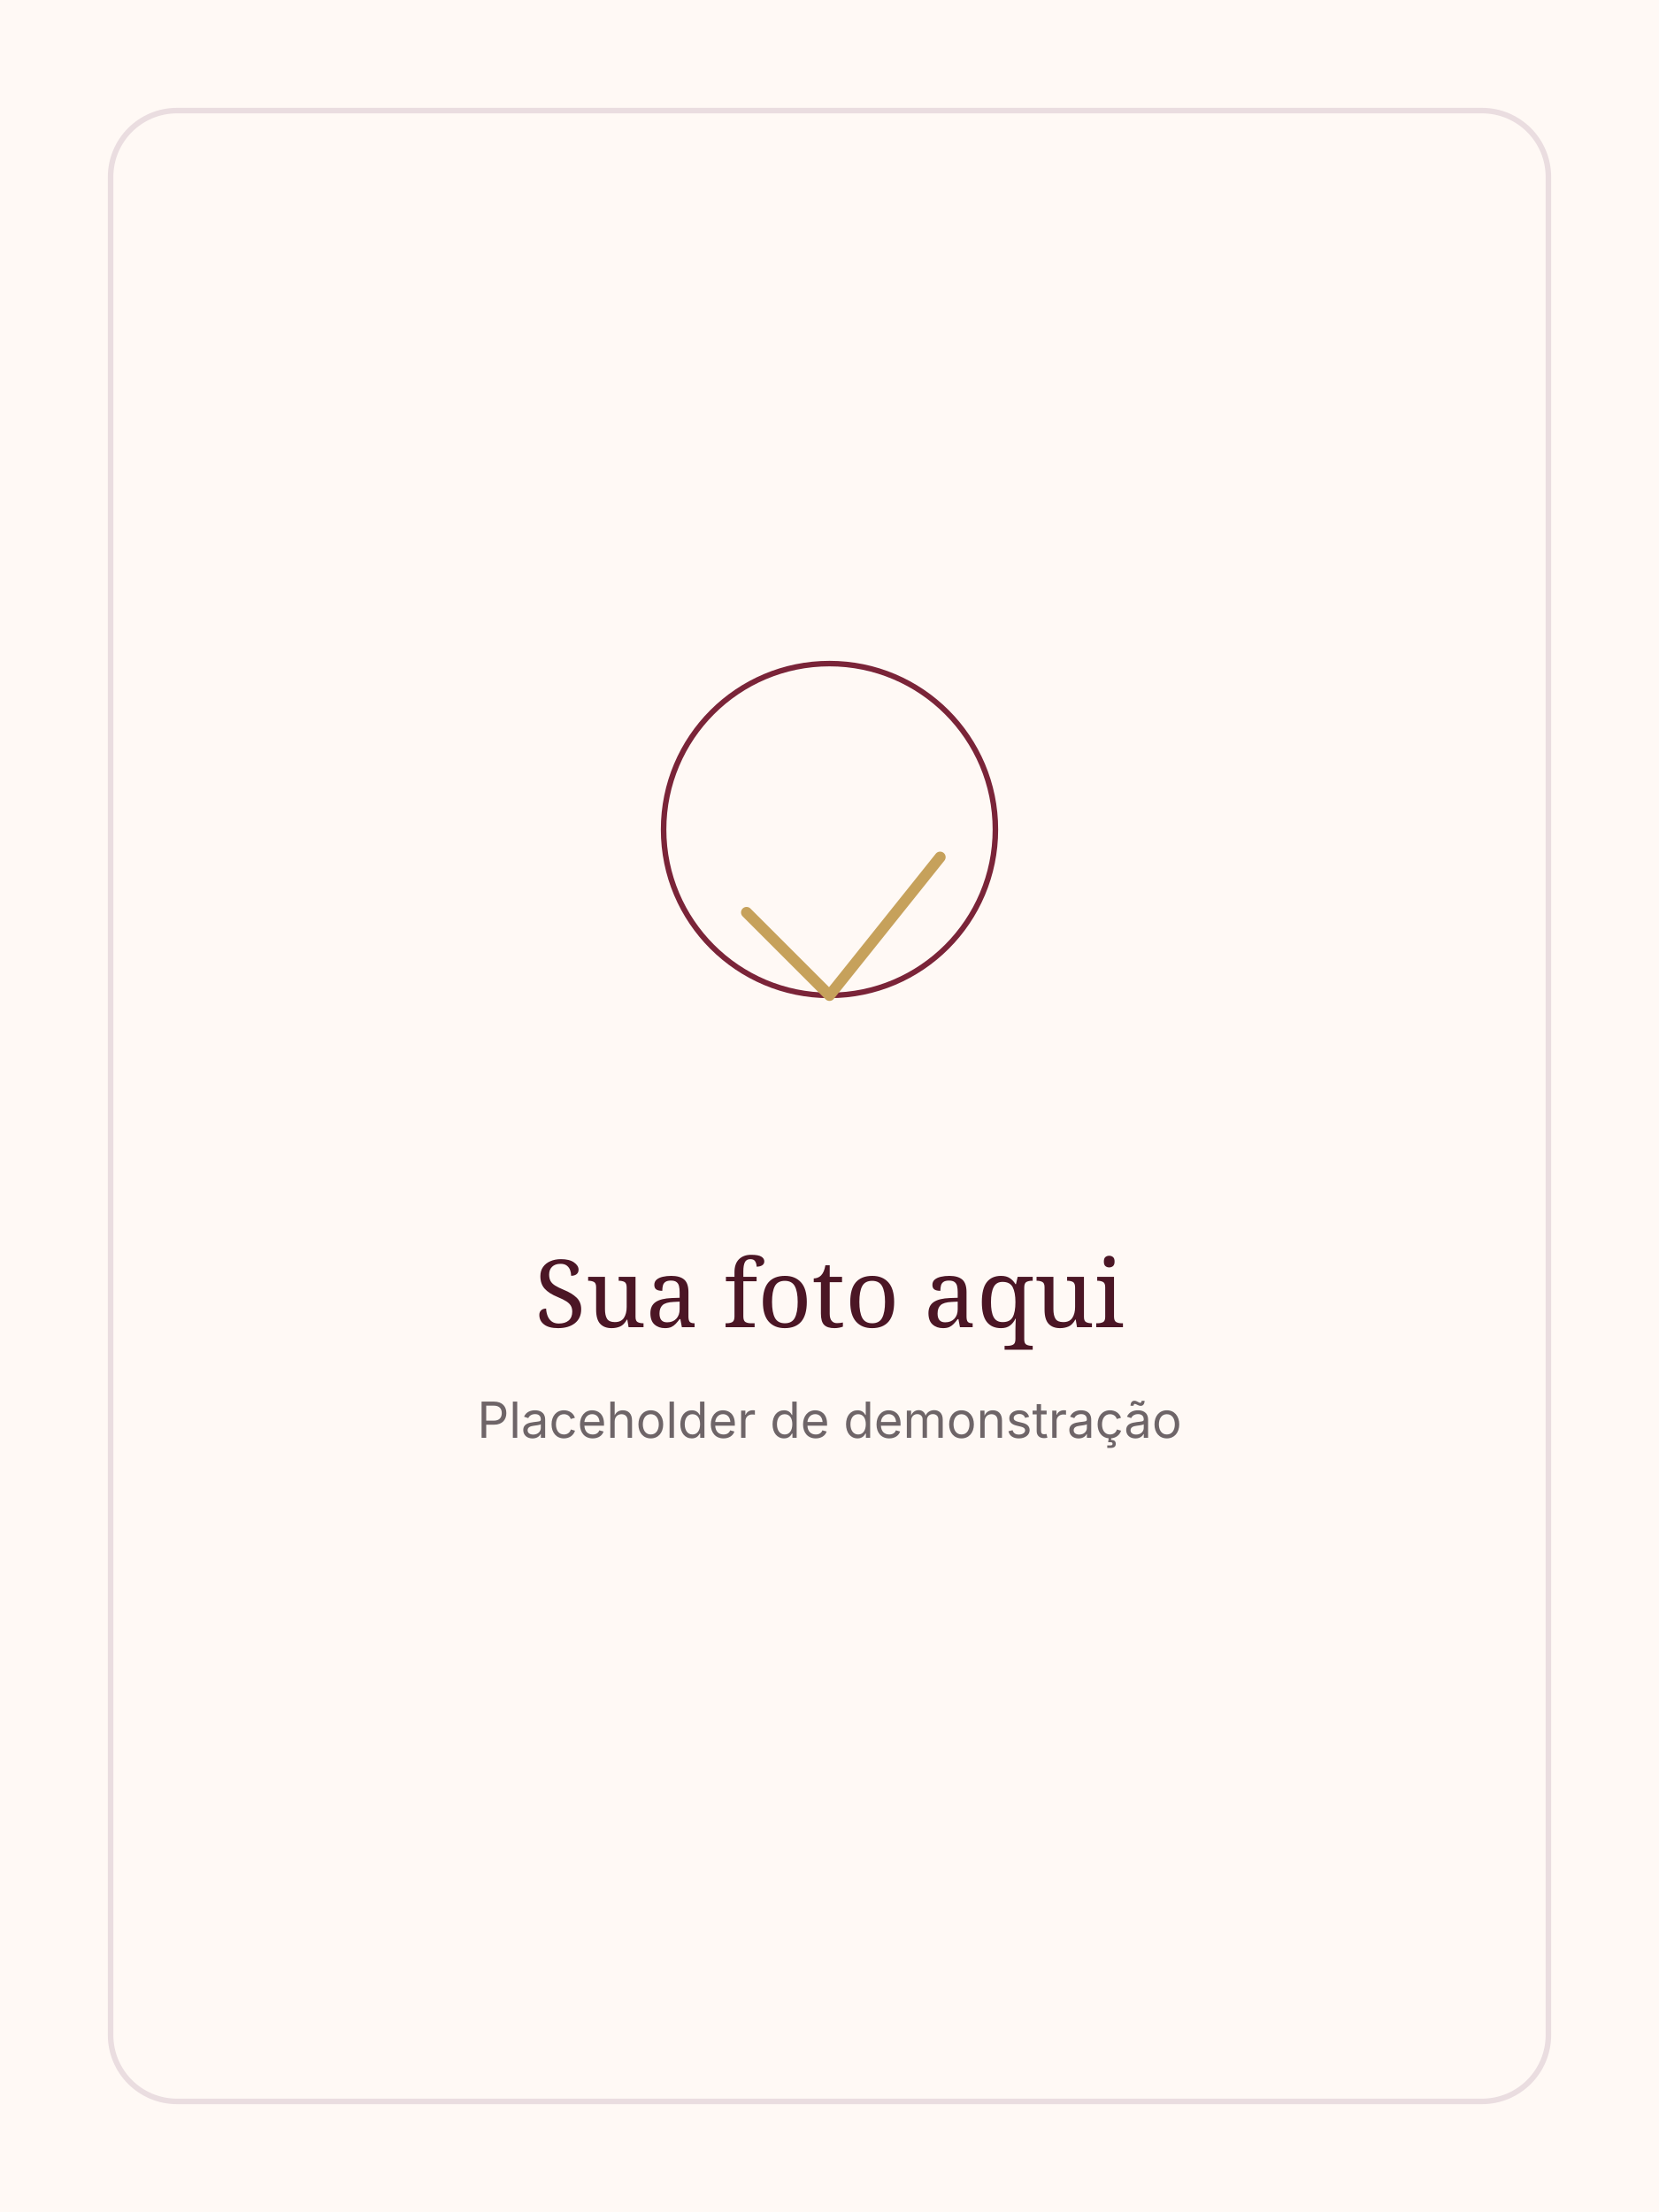
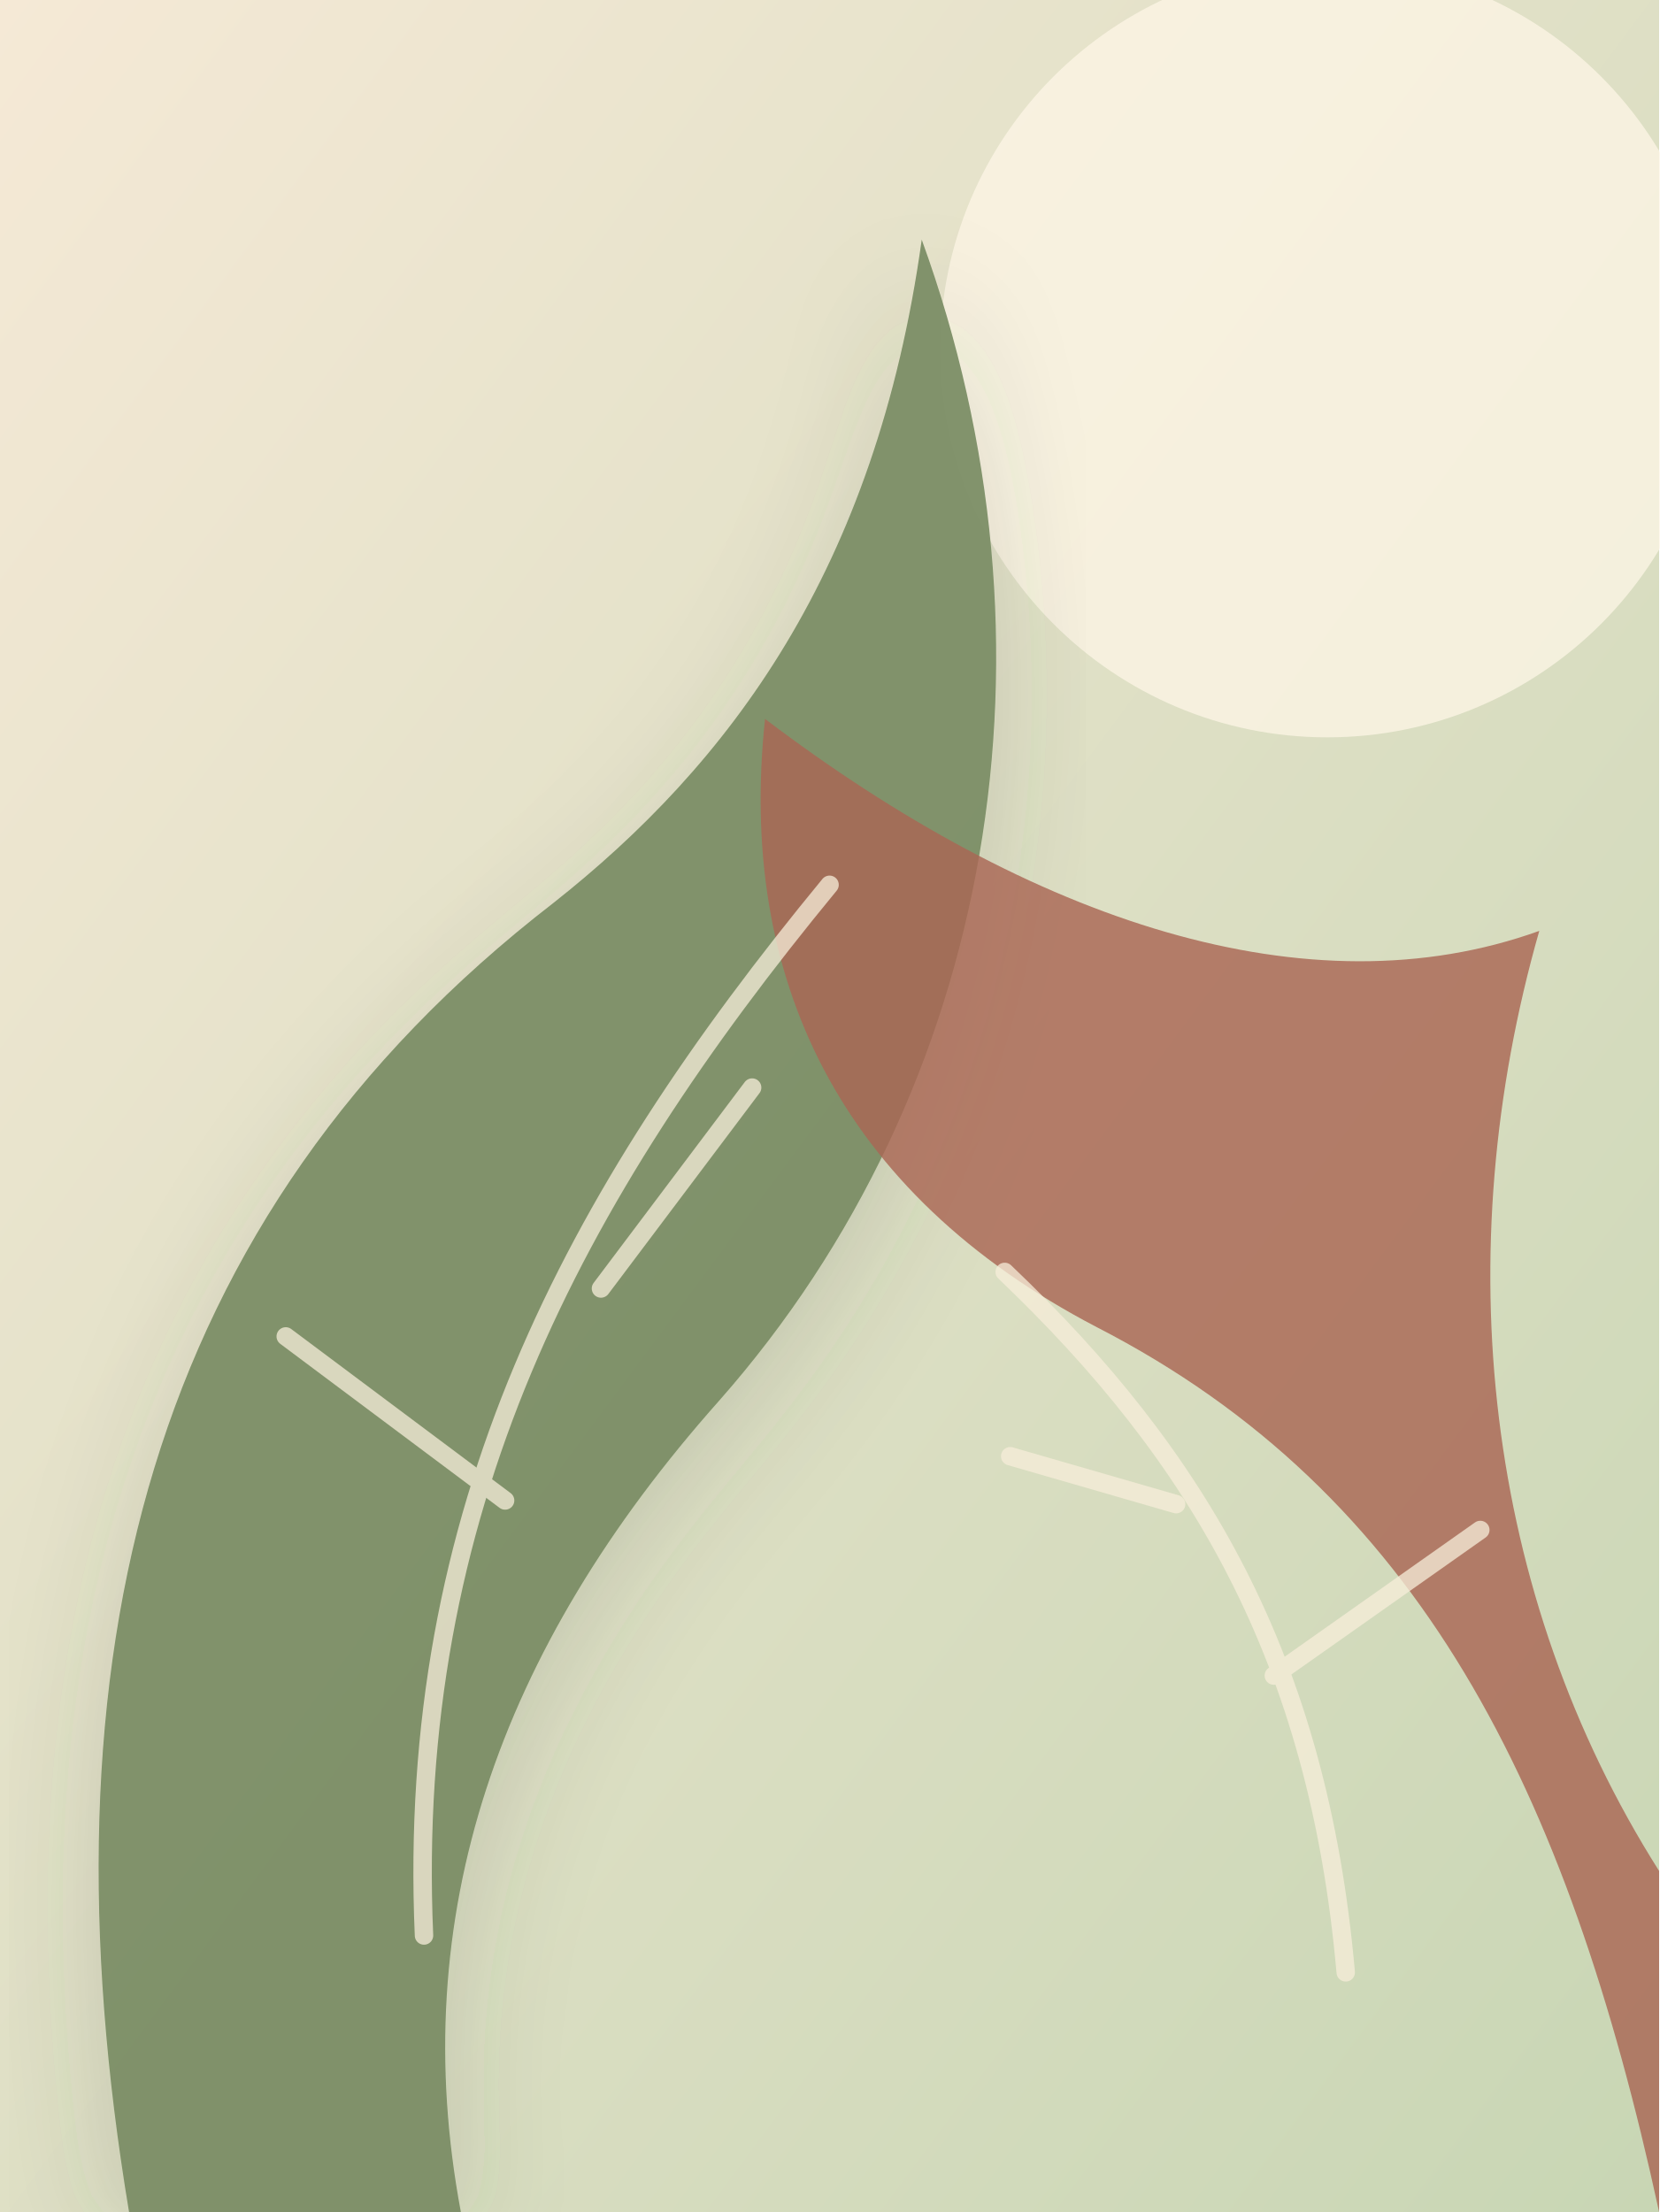
- <svg xmlns="http://www.w3.org/2000/svg" width="600" height="800" viewBox="0 0 600 800" role="img" aria-label="Sua foto aqui">
-   <rect width="600" height="800" fill="#FFF9F5" />
-   <rect x="40" y="40" width="520" height="720" fill="none" stroke="#EADDE0" stroke-width="2" rx="24" />
-   <path d="M300 300 m -60 0 a 60 60 0 1 1 120 0 a 60 60 0 1 1 -120 0" fill="none" stroke="#7A2438" stroke-width="2" />
-   <path d="M270 330 L 300 360 L 340 310" fill="none" stroke="#C6A15B" stroke-width="4" stroke-linecap="round" stroke-linejoin="round" />
-   <text x="300" y="480" text-anchor="middle" font-family="Georgia, serif" font-size="34" fill="#4B1625">Sua foto aqui</text>
-   <text x="300" y="520" text-anchor="middle" font-family="Inter, sans-serif" font-size="18" fill="#6E6568">Placeholder de demonstração</text>
+ <svg xmlns="http://www.w3.org/2000/svg" width="900" height="1200" viewBox="0 0 900 1200" role="img" aria-label="Imagem abstrata com formas botânicas">
+   <defs>
+     <linearGradient id="bg" x1="0" y1="0" x2="1" y2="1">
+       <stop stop-color="#F5E9D6" />
+       <stop offset="1" stop-color="#C8D6B4" />
+     </linearGradient>
+     <filter id="shadow">
+       <feDropShadow dx="0" dy="20" stdDeviation="30" flood-color="#42503B" flood-opacity=".18" />
+     </filter>
+   </defs>
+   <rect width="900" height="1200" fill="url(#bg)" />
+   <circle cx="720" cy="190" r="210" fill="#FFF7E8" opacity=".72" />
+   <path d="M70 1200 C20 900 80 660 300 490 C395 415 475 310 500 130 C580 350 540 590 390 760 C270 895 220 1040 250 1200Z" fill="#788B63" opacity=".92" filter="url(#shadow)" />
+   <path d="M900 1200 C850 970 770 810 595 720 C455 647 400 530 415 390 C560 500 710 550 835 505 C785 680 805 865 900 1015Z" fill="#A96654" opacity=".82" />
+   <g fill="none" stroke="#F7EDD9" stroke-width="10" stroke-linecap="round" opacity=".75">
+     <path d="M230 1050 C220 820 310 650 450 480" />
+     <path d="M274 814 L155 725" />
+     <path d="M326 699 L408 590" />
+     <path d="M730 1070 C715 900 650 790 545 690" />
+     <path d="M691 909 L803 830" />
+     <path d="M638 816 L548 790" />
+   </g>
</svg>
